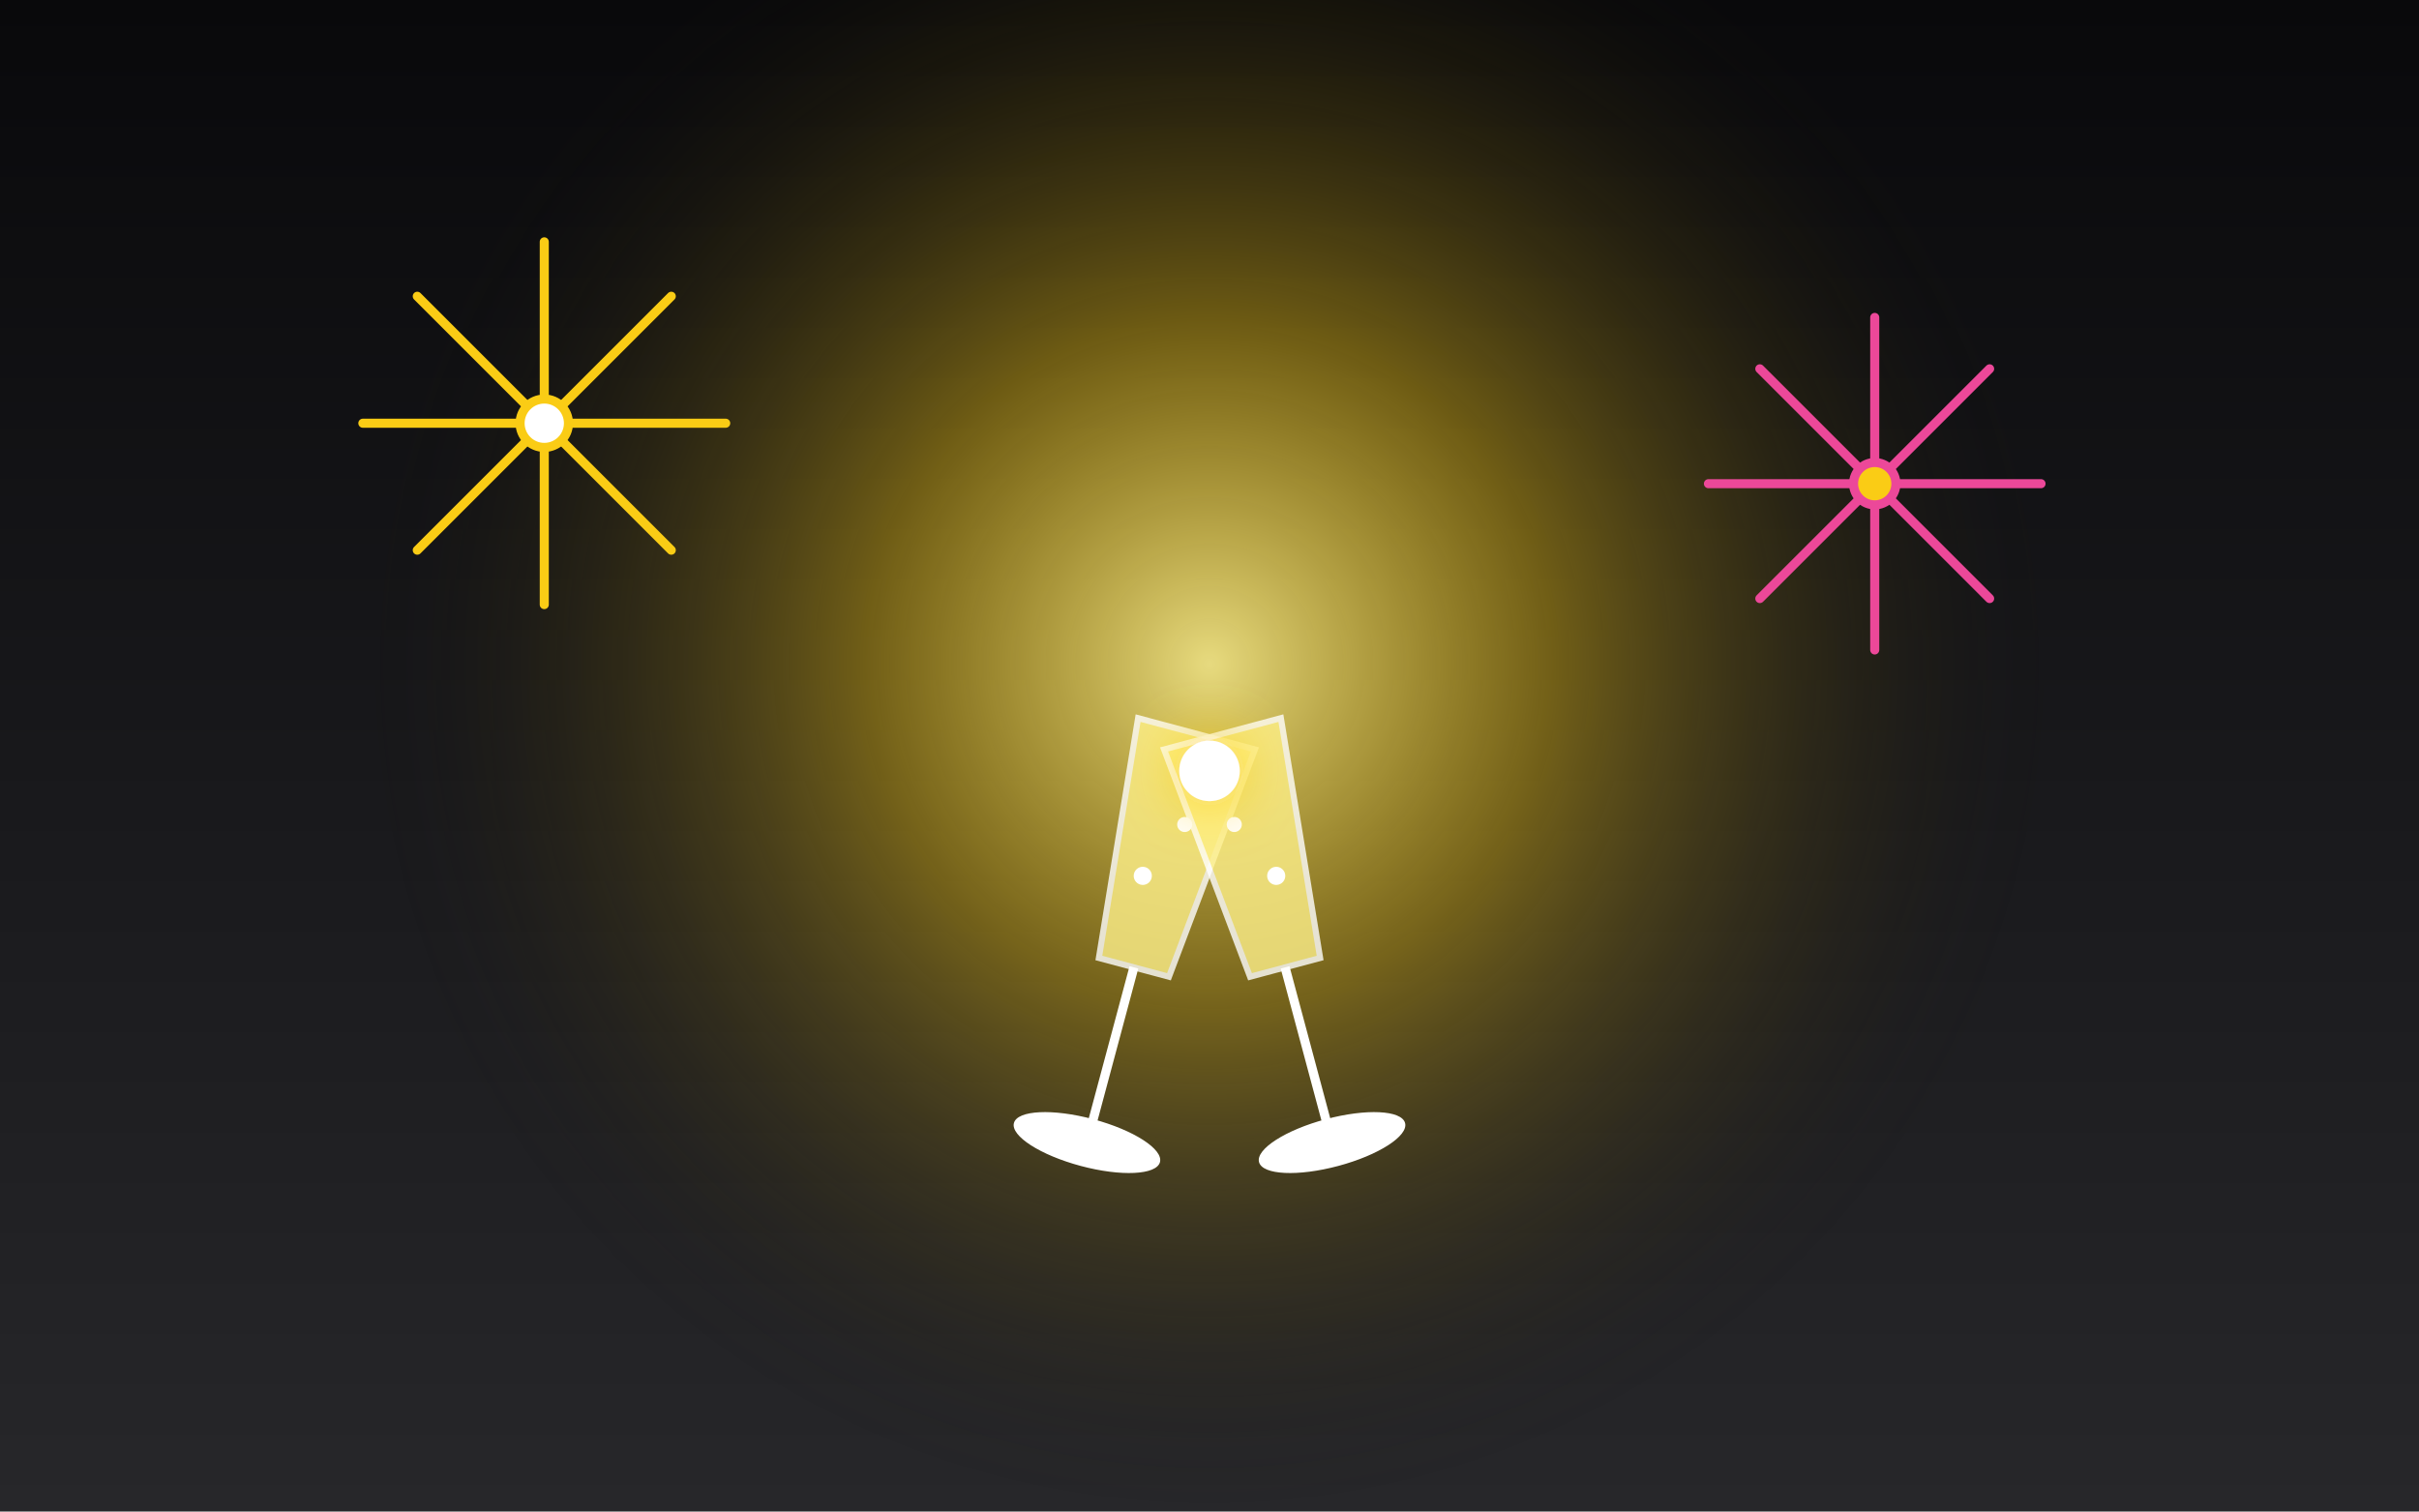
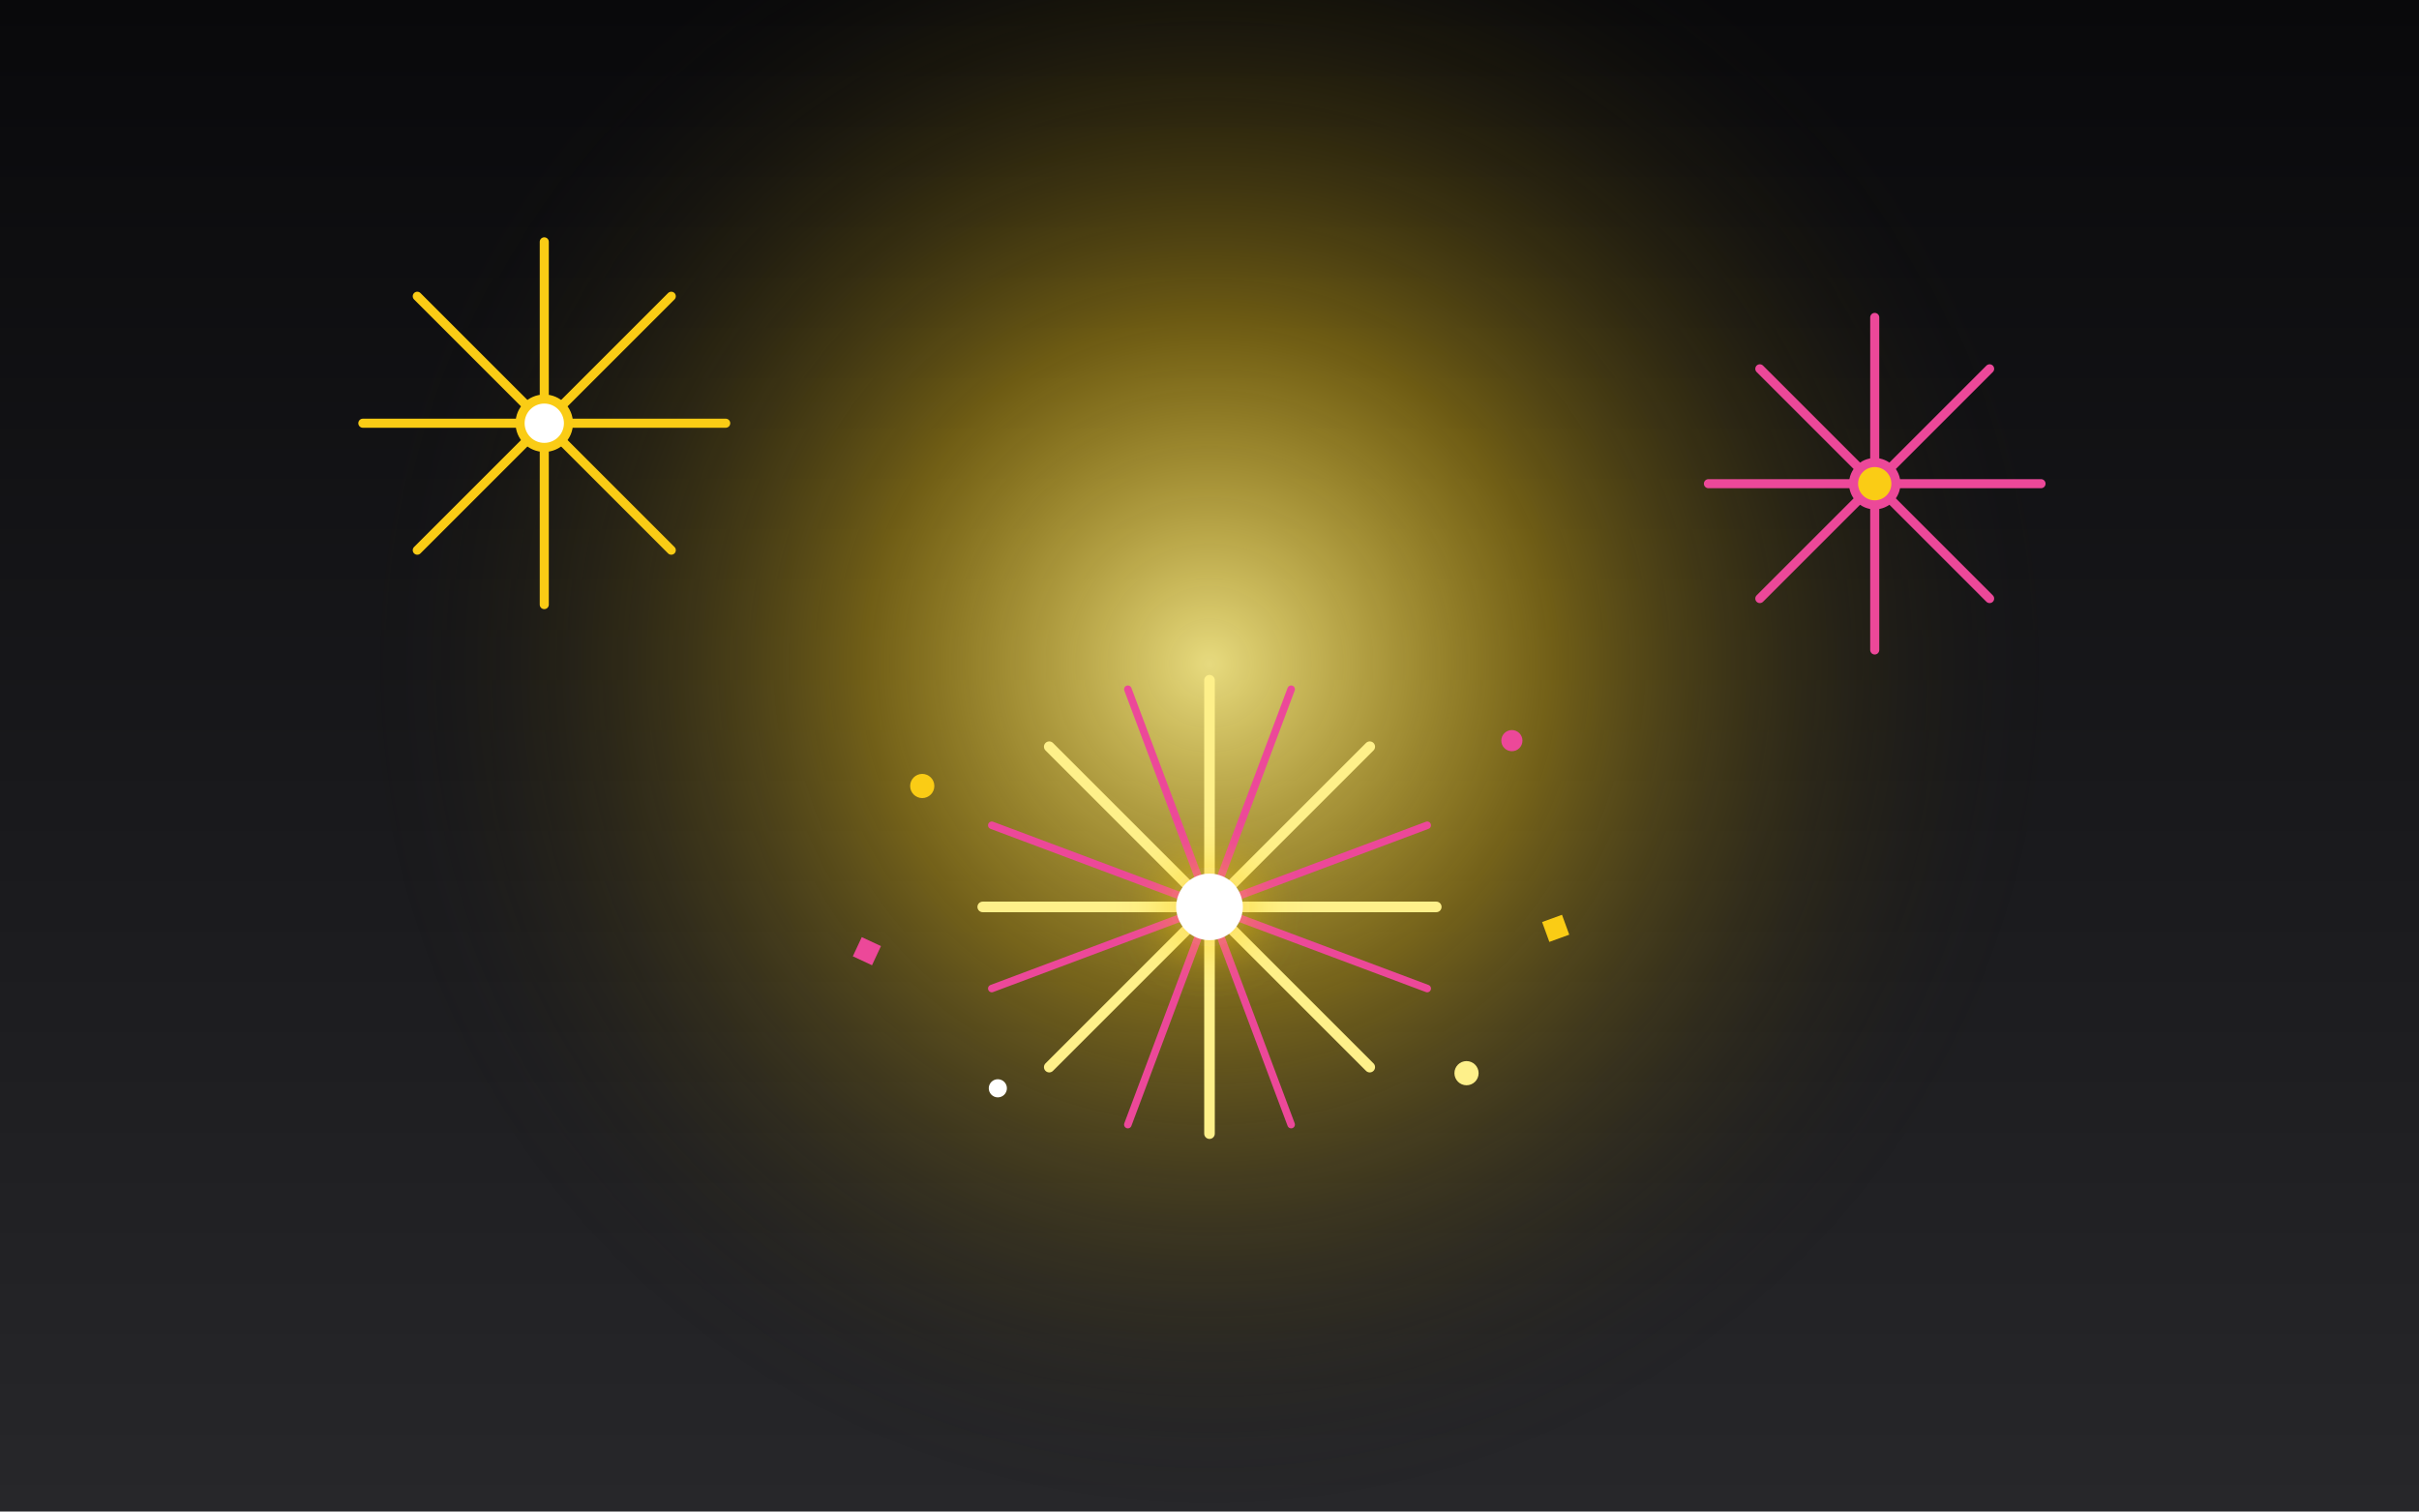
<svg xmlns="http://www.w3.org/2000/svg" viewBox="0 0 800 500" width="100%" height="100%">
  <defs>
    <linearGradient id="ny_sky" x1="0" y1="0" x2="0" y2="1">
      <stop offset="0%" stop-color="#09090b" />
      <stop offset="50%" stop-color="#18181b" />
      <stop offset="100%" stop-color="#27272a" />
    </linearGradient>
    <radialGradient id="ny_glow" cx="50%" cy="50%" r="50%">
      <stop offset="0%" stop-color="#fef08a" stop-opacity="0.9" />
      <stop offset="40%" stop-color="#facc15" stop-opacity="0.4" />
      <stop offset="100%" stop-color="#09090b" stop-opacity="0" />
    </radialGradient>
  </defs>
  <rect width="800" height="500" fill="url(#ny_sky)" />
  <circle cx="400" cy="220" r="280" fill="url(#ny_glow)" />
  <g stroke="#facc15" stroke-width="3" stroke-linecap="round">
    <g transform="translate(180, 140)">
      <line x1="0" y1="0" x2="0" y2="-60" />
      <line x1="0" y1="0" x2="42" y2="-42" />
      <line x1="0" y1="0" x2="60" y2="0" />
      <line x1="0" y1="0" x2="42" y2="42" />
      <line x1="0" y1="0" x2="0" y2="60" />
      <line x1="0" y1="0" x2="-42" y2="42" />
      <line x1="0" y1="0" x2="-60" y2="0" />
      <line x1="0" y1="0" x2="-42" y2="-42" />
      <circle cx="0" cy="0" r="8" fill="#fff" />
    </g>
    <g transform="translate(620, 160)" stroke="#ec4899">
      <line x1="0" y1="0" x2="0" y2="-55" />
      <line x1="0" y1="0" x2="38" y2="-38" />
      <line x1="0" y1="0" x2="55" y2="0" />
      <line x1="0" y1="0" x2="38" y2="38" />
      <line x1="0" y1="0" x2="0" y2="55" />
      <line x1="0" y1="0" x2="-38" y2="38" />
      <line x1="0" y1="0" x2="-55" y2="0" />
      <line x1="0" y1="0" x2="-38" y2="-38" />
      <circle cx="0" cy="0" r="7" fill="#facc15" />
    </g>
  </g>
-   <g transform="translate(400, 320)">
-     <g transform="translate(-25, 0) rotate(15)">
-       <polygon points="-20,-80 20,-80 12,0 -12,0" fill="#fef08a" opacity="0.8" stroke="#ffffff" stroke-width="2" />
-       <line x1="0" y1="0" x2="0" y2="60" stroke="#ffffff" stroke-width="3" />
-       <ellipse cx="0" cy="60" rx="25" ry="8" fill="#ffffff" />
-       <circle cx="-5" cy="-30" r="3" fill="#fff" />
-       <circle cx="4" cy="-50" r="2.5" fill="#fff" />
+   <g transform="translate(400, 300)">
+     <g stroke="#fef08a" stroke-width="3.5" stroke-linecap="round">
+       <line x1="0" y1="0" x2="0" y2="-75" />
+       <line x1="0" y1="0" x2="53" y2="-53" />
+       <line x1="0" y1="0" x2="75" y2="0" />
+       <line x1="0" y1="0" x2="53" y2="53" />
+       <line x1="0" y1="0" x2="0" y2="75" />
+       <line x1="0" y1="0" x2="-53" y2="53" />
+       <line x1="0" y1="0" x2="-75" y2="0" />
+       <line x1="0" y1="0" x2="-53" y2="-53" />
    </g>
-     <g transform="translate(25, 0) rotate(-15)">
-       <polygon points="-20,-80 20,-80 12,0 -12,0" fill="#fef08a" opacity="0.8" stroke="#ffffff" stroke-width="2" />
-       <line x1="0" y1="0" x2="0" y2="60" stroke="#ffffff" stroke-width="3" />
-       <ellipse cx="0" cy="60" rx="25" ry="8" fill="#ffffff" />
-       <circle cx="5" cy="-30" r="3" fill="#fff" />
-       <circle cx="-4" cy="-50" r="2.5" fill="#fff" />
+     <g stroke="#ec4899" stroke-width="2.5" stroke-linecap="round">
+       <line x1="0" y1="0" x2="27" y2="-72" />
+       <line x1="0" y1="0" x2="72" y2="-27" />
+       <line x1="0" y1="0" x2="72" y2="27" />
+       <line x1="0" y1="0" x2="27" y2="72" />
+       <line x1="0" y1="0" x2="-27" y2="72" />
+       <line x1="0" y1="0" x2="-72" y2="27" />
+       <line x1="0" y1="0" x2="-72" y2="-27" />
+       <line x1="0" y1="0" x2="-27" y2="-72" />
    </g>
-     <circle cx="0" cy="-65" r="10" fill="#ffffff" filter="drop-shadow(0 0 10px #facc15)" />
+     <circle cx="0" cy="0" r="11" fill="#ffffff" filter="drop-shadow(0 0 10px #facc15)" />
+     <circle cx="-95" cy="-40" r="4" fill="#facc15" />
+     <circle cx="100" cy="-55" r="3.5" fill="#ec4899" />
+     <circle cx="-70" cy="60" r="3" fill="#ffffff" />
+     <circle cx="85" cy="55" r="4" fill="#fef08a" />
+     <rect x="-115" y="10" width="7" height="7" fill="#ec4899" transform="rotate(25 -115 10)" />
+     <rect x="110" y="5" width="7" height="7" fill="#facc15" transform="rotate(-20 110 5)" />
  </g>
</svg>
